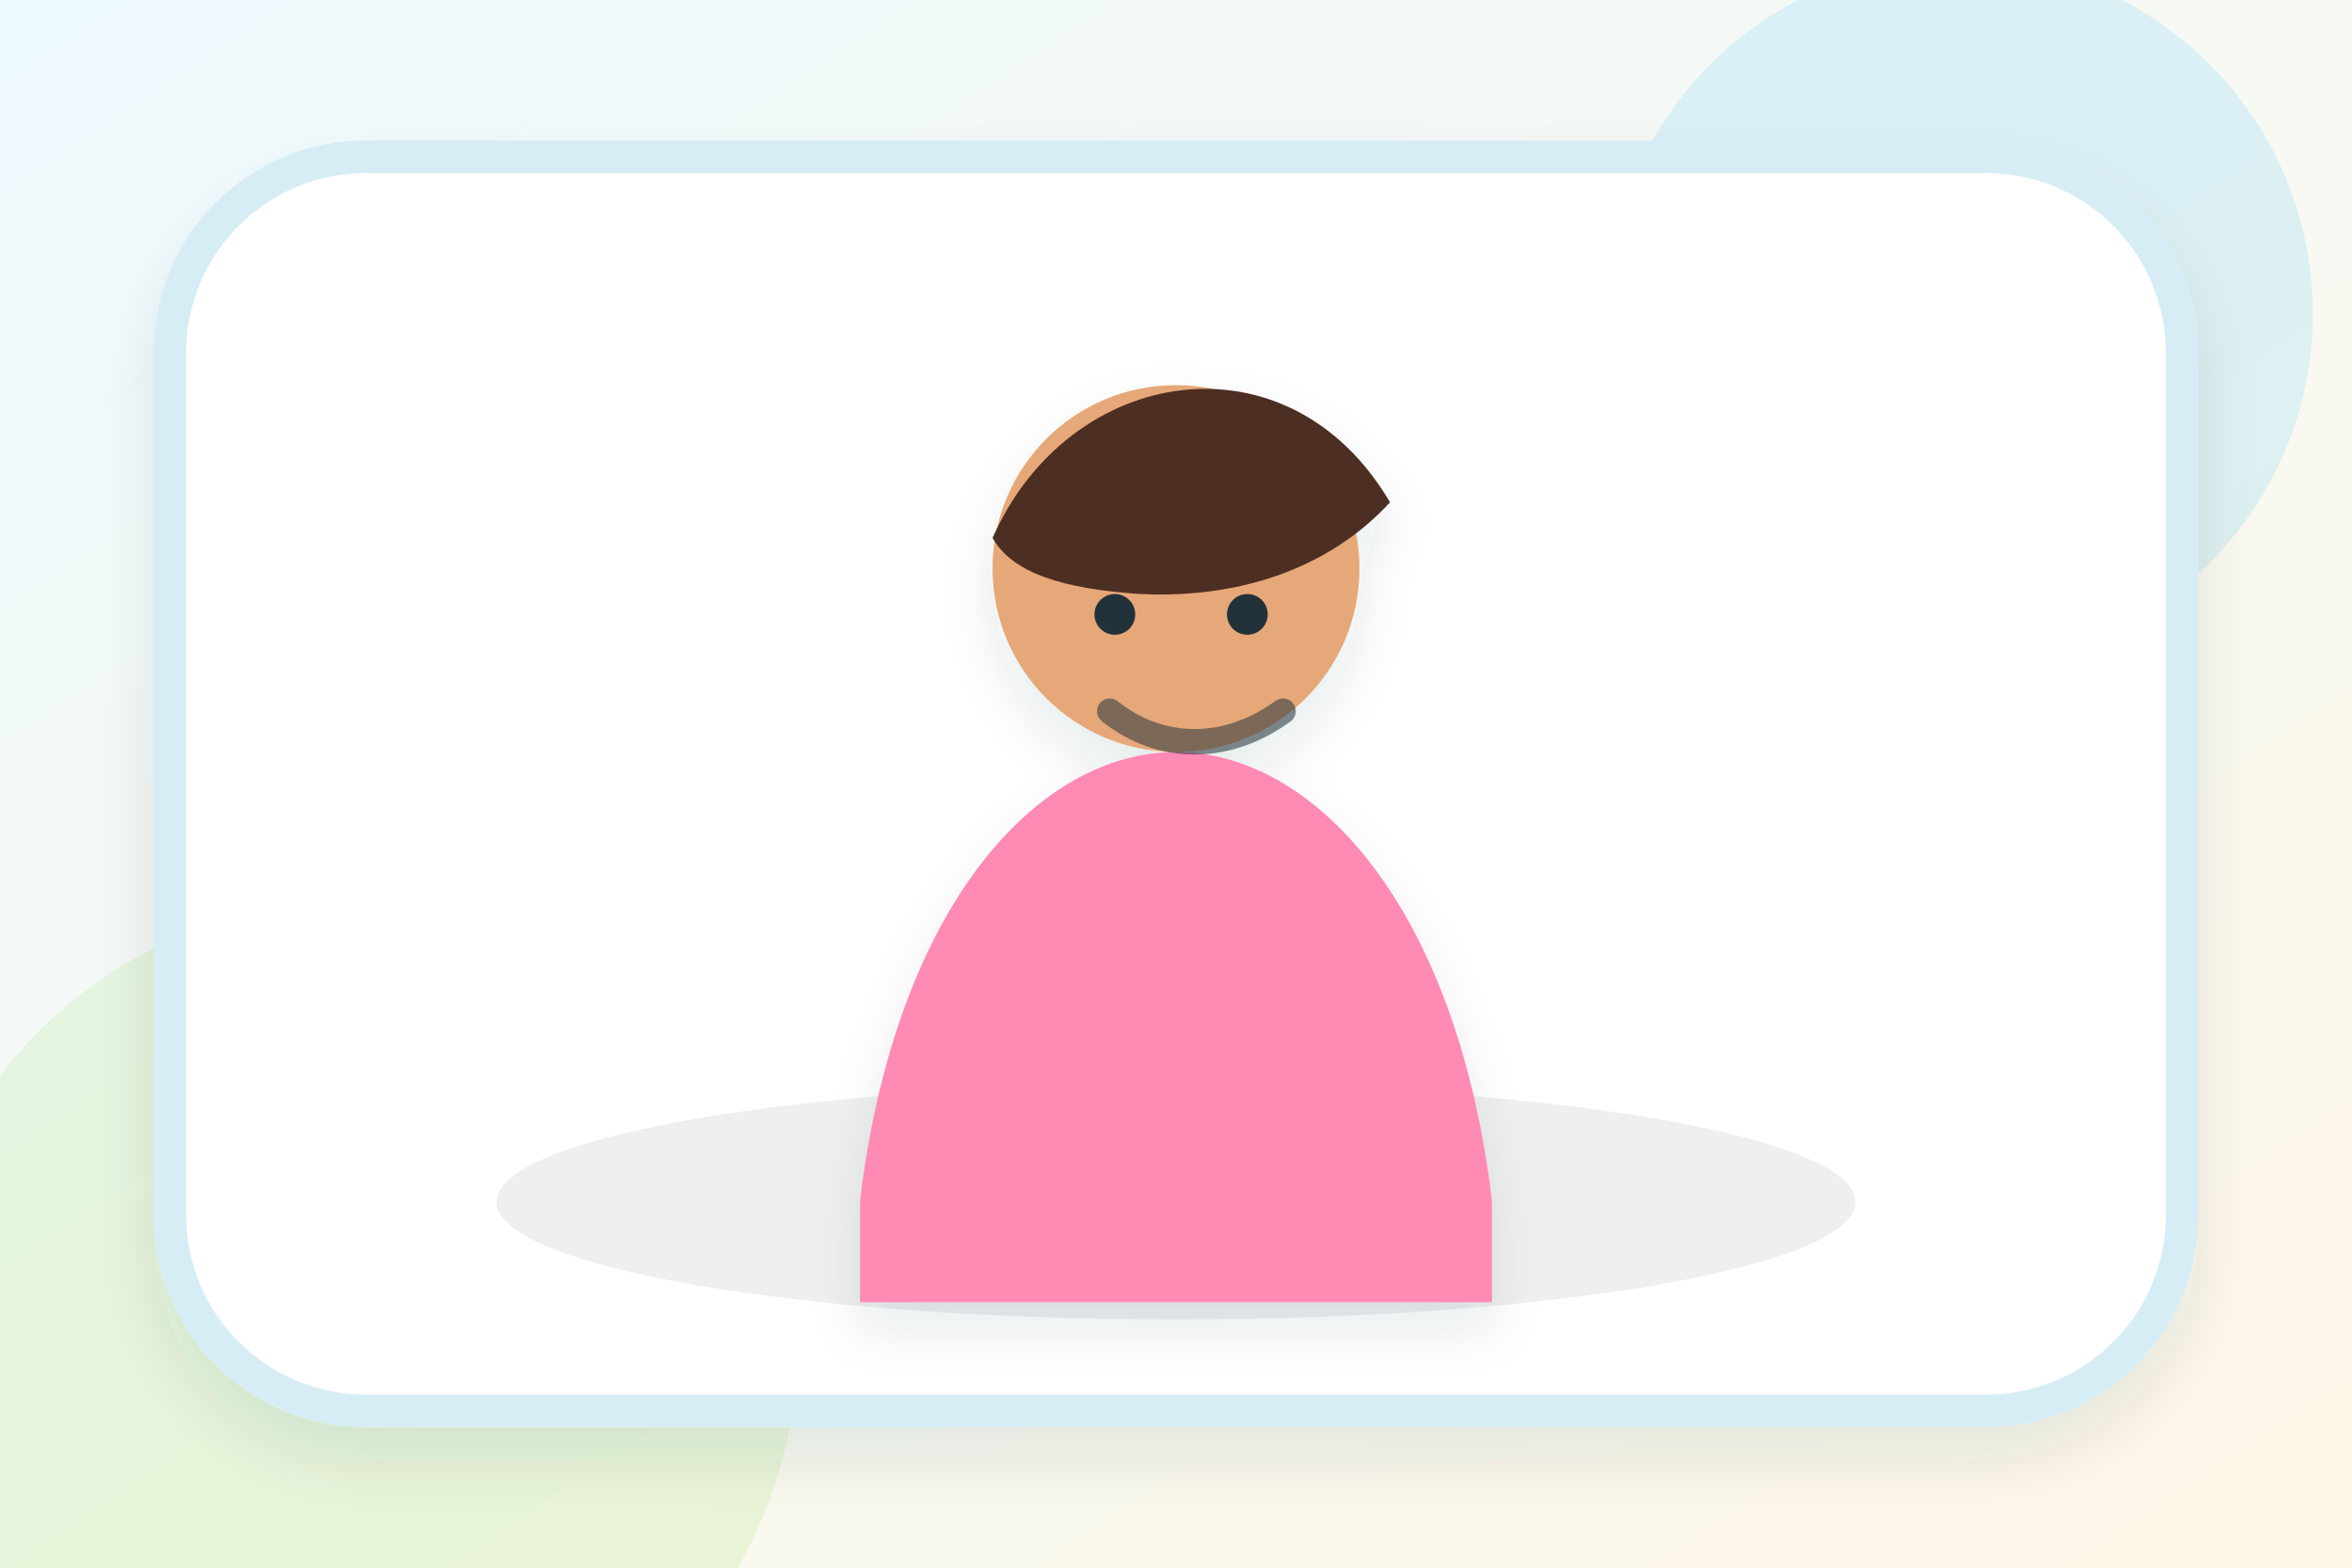
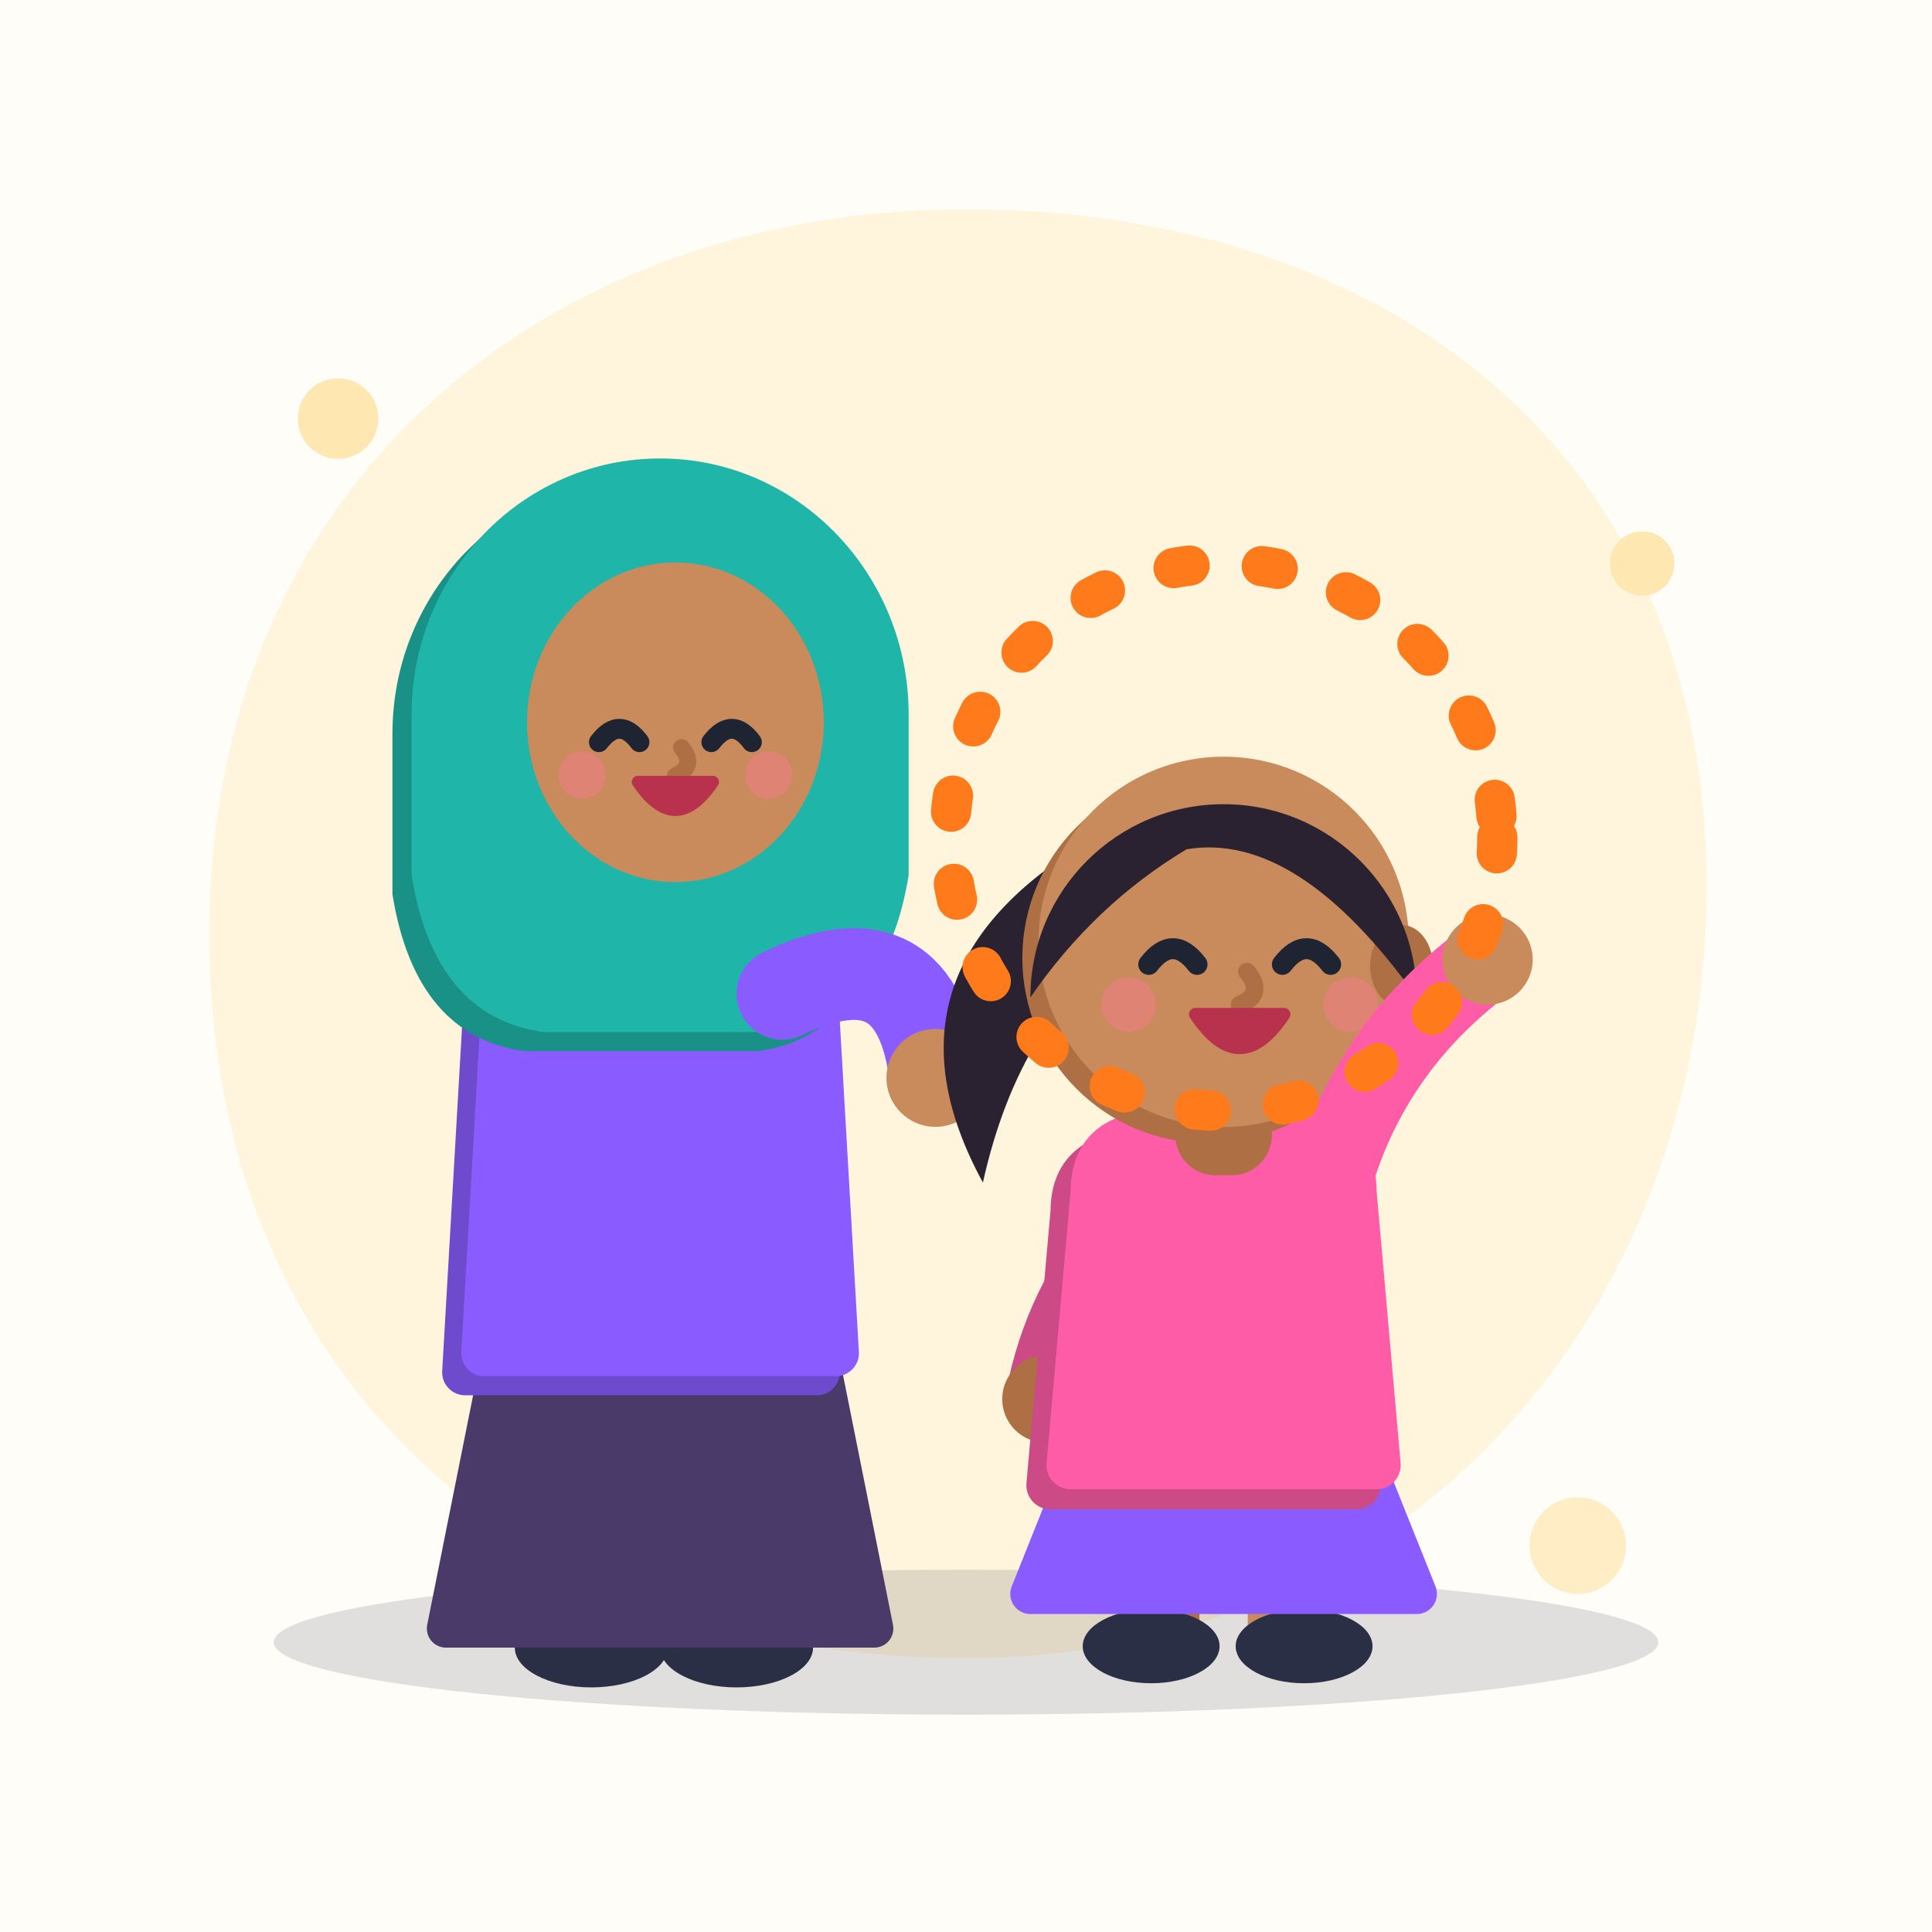
- <svg xmlns="http://www.w3.org/2000/svg" viewBox="0 0 360 240" role="img" aria-labelledby="title desc">
-   <defs>
-     <linearGradient id="w-bg" x1="0" y1="0" x2="1" y2="1">
-       <stop offset="0" stop-color="#effaff" />
-       <stop offset="1" stop-color="#fff8e8" />
-     </linearGradient>
-     <linearGradient id="w-blue" x1="0" y1="0" x2="1" y2="1">
-       <stop offset="0" stop-color="#6bd3ff" />
-       <stop offset="1" stop-color="#1cb0f6" />
-     </linearGradient>
-     <linearGradient id="w-green" x1="0" y1="0" x2="1" y2="1">
-       <stop offset="0" stop-color="#a7ea4e" />
-       <stop offset="1" stop-color="#58cc02" />
-     </linearGradient>
-     <linearGradient id="w-gold" x1="0" y1="0" x2="1" y2="1">
-       <stop offset="0" stop-color="#ffe37a" />
-       <stop offset="1" stop-color="#ffc800" />
-     </linearGradient>
-     <filter id="w-shadow" x="-20%" y="-20%" width="140%" height="150%">
-       <feDropShadow dx="0" dy="10" stdDeviation="10" flood-color="#24313a" flood-opacity="0.16" />
-     </filter>
-     <filter id="w-soft" x="-20%" y="-20%" width="140%" height="140%">
-       <feDropShadow dx="0" dy="5" stdDeviation="5" flood-color="#24313a" flood-opacity="0.10" />
-     </filter>
-   </defs>
-   <rect width="360" height="240" fill="url(#w-bg)" />
-   <circle cx="300" cy="48" r="54" fill="#1cb0f6" opacity="0.13" />
-   <circle cx="54" cy="206" r="68" fill="#58cc02" opacity="0.10" />
-   <rect x="26" y="24" width="308" height="192" rx="30" fill="#fff" stroke="#d7edf5" stroke-width="5" filter="url(#w-soft)" />
-   <ellipse cx="180" cy="184" rx="104" ry="18" fill="#24313a" opacity="0.08" />
-   <g transform="translate(180 112) scale(0.78)" filter="url(#w-soft)">
-     <path d="M-62 92c7-58 35-88 62-88s55 30 62 88v20H-62z" fill="#ff8bb5" />
-     <circle cx="0" cy="-32" r="36" fill="#e6a878" />
-     <path d="M-36-38c15-34 58-41 78-7-11 12-28 19-49 18-15-1-25-4-29-11z" fill="#4d2f23" />
-     <circle cx="-12" cy="-23" r="4" fill="#24313a" />
-     <circle cx="14" cy="-23" r="4" fill="#24313a" />
-     <path d="M-13-4c10 8 23 8 34 0" stroke="#24313a" stroke-width="5" stroke-linecap="round" fill="none" opacity=".55" />
+ <svg xmlns="http://www.w3.org/2000/svg" viewBox="0 0 240 240" width="240" height="240">
+   <rect x="0" y="0" width="240" height="240" rx="0" fill="#fffdf8" />
+   <path d="M120 26c52 0 92 30 92 84s-38 96-92 96-94-34-94-90 42-90 94-90Z" fill="#fff4dc" />
+   <circle cx="42" cy="52" r="5" fill="#ffe7b1" />
+   <circle cx="204" cy="70" r="4" fill="#ffe7b1" />
+   <circle cx="196" cy="192" r="6" fill="#ffedc5" />
+   <ellipse cx="120" cy="204" rx="86" ry="9" fill="#1f243322" />
+   <g transform="translate(82 208) scale(0.95 0.95)">
+     <path d="M-16 -89Q0.4 -92.1 12 -80" fill="none" stroke="#6e4acc" stroke-width="12" stroke-linecap="round" stroke-linejoin="round" />
+     <circle cx="12" cy="-80" r="6.2" fill="#ad6f43" />
+     <ellipse cx="-9" cy="-3.5" rx="10" ry="5.2" fill="#2a2f45" />
+     <ellipse cx="10" cy="-3.5" rx="10" ry="5.2" fill="#2a2f45" />
+     <path d="M-20 -46H20L28 -6H-28Z" fill="#4a3a6a" stroke="#4a3a6a" stroke-width="5" stroke-linejoin="round" />
+     <path d="M-20 -94Q-20 -101 -12 -101H12Q20 -101 20 -94L23 -42H-23Z" fill="#6e4acc" stroke="#6e4acc" stroke-width="6" stroke-linejoin="round" transform="translate(-2.5 2.5)" />
+     <path d="M-20 -94Q-20 -101 -12 -101H12Q20 -101 20 -94L23 -42H-23Z" fill="#8a5cff" stroke="#8a5cff" stroke-width="6" stroke-linejoin="round" />
+     <rect x="-6" y="-108" width="12" height="12" rx="5" fill="#ad6f43" />
+     <path d="M-35 -123A32.5 33.5 0 0 1 30 -123V-102Q27 -83.5 12.8 -81.5H-17.8Q-32 -83.5 -35 -102Z" fill="#199186" />
+     <path d="M-32.5 -125.5A32.5 33.5 0 0 1 32.5 -125.5V-104.5Q29.5 -86 15.3 -84H-15.3Q-29.5 -86 -32.5 -104.5Z" fill="#1fb5a8" />
+     <ellipse cx="2" cy="-124.5" rx="19.4" ry="20.9" fill="#c98a5c" />
+     <circle cx="-10.2" cy="-117.6" r="3.1" fill="#ff7a9a" opacity=".4" />
+     <circle cx="14.2" cy="-117.6" r="3.1" fill="#ff7a9a" opacity=".4" />
+     <path d="M-8 -121.9q2.7 -3.5 5.3 0M6.7 -121.9q2.7 -3.5 5.3 0" fill="none" stroke="#1f2433" stroke-width="2.6" stroke-linecap="round" stroke-linejoin="round" />
+     <path d="M2.8 -121.2q2 2.4 -0.8 3.7" fill="none" stroke="#ad6f43" stroke-width="2.2" stroke-linecap="round" stroke-linejoin="round" />
+     <path d="M-2.9 -116.7q4.9 7.3 9.8 0Z" fill="#b8324d" stroke="#b8324d" stroke-width="1.6" stroke-linejoin="round" />
+     <path d="M16 -89Q33.7 -97.5 36 -78" fill="none" stroke="#8a5cff" stroke-width="12" stroke-linecap="round" stroke-linejoin="round" />
+     <circle cx="36" cy="-78" r="6.4" fill="#c98a5c" />
  </g>
+   <g transform="translate(152 208)">
+     <path d="M-18.4 -102.5Q-43.7 -86.4 -29.9 -61.1Q-25.3 -81.8 -11.5 -91Z" fill="#2a2230" />
+     <path d="M-12 -55Q-19.9 -46 -22.1 -34.2" fill="none" stroke="#cc4a86" stroke-width="10" stroke-linecap="round" stroke-linejoin="round" />
+     <circle cx="-22.1" cy="-34.2" r="5.4" fill="#ad6f43" />
+     <path d="M-7 -30V-6" fill="none" stroke="#ad6f43" stroke-width="8" stroke-linecap="round" stroke-linejoin="round" />
+     <path d="M7 -30V-6" fill="none" stroke="#c98a5c" stroke-width="8" stroke-linecap="round" stroke-linejoin="round" />
+     <ellipse cx="-9" cy="-3.5" rx="8.5" ry="4.6" fill="#2a2f45" />
+     <ellipse cx="10" cy="-3.5" rx="8.5" ry="4.6" fill="#2a2f45" />
+     <path d="M-16 -30H16L24 -10H-24Z" fill="#8a5cff" stroke="#8a5cff" stroke-width="5" stroke-linejoin="round" />
+     <path d="M-16 -60Q-16 -67 -8 -67H8Q16 -67 16 -60L19 -26H-19Z" fill="#cc4a86" stroke="#cc4a86" stroke-width="6" stroke-linejoin="round" transform="translate(-2.5 2.5)" />
+     <path d="M-16 -60Q-16 -67 -8 -67H8Q16 -67 16 -60L19 -26H-19Z" fill="#ff5ca8" stroke="#ff5ca8" stroke-width="6" stroke-linejoin="round" />
+     <rect x="-6" y="-74" width="12" height="12" rx="5" fill="#ad6f43" />
+     <circle cx="-2" cy="-89" r="23" fill="#ad6f43" />
+     <circle cx="0" cy="-91" r="23" fill="#c98a5c" />
+     <ellipse cx="22.1" cy="-88" rx="3.9" ry="5.1" fill="#ad6f43" />
+     <path d="M-24 -84.1A24 24 0 0 1 24 -84.1Q9.2 -104.8 -4.6 -102.5Q-16.1 -95.6 -24 -84.1Z" fill="#2a2230" />
+     <circle cx="-11.8" cy="-83.2" r="3.4" fill="#ff7a9a" opacity=".4" />
+     <circle cx="15.8" cy="-83.2" r="3.4" fill="#ff7a9a" opacity=".4" />
+     <path d="M-9.3 -88.2q3 -3.9 6 0M7.3 -88.2q3 -3.9 6 0" fill="none" stroke="#1f2433" stroke-width="2.6" stroke-linecap="round" stroke-linejoin="round" />
+     <path d="M2.9 -87.3q2.3 2.8 -0.9 4.1" fill="none" stroke="#ad6f43" stroke-width="2.2" stroke-linecap="round" stroke-linejoin="round" />
+     <path d="M-3.5 -82q5.5 8.3 11 0Z" fill="#b8324d" stroke="#b8324d" stroke-width="1.6" stroke-linejoin="round" />
+     <path d="M12 -55Q15.6 -76.1 32.8 -88.8" fill="none" stroke="#ff5ca8" stroke-width="10" stroke-linecap="round" stroke-linejoin="round" />
+     <circle cx="32.8" cy="-88.8" r="5.6" fill="#c98a5c" />
+   </g>
+   <circle cx="152" cy="104" r="34" fill="none" stroke="#ff7a1a" stroke-width="5" stroke-dasharray="2 9" stroke-linecap="round" />
</svg>
